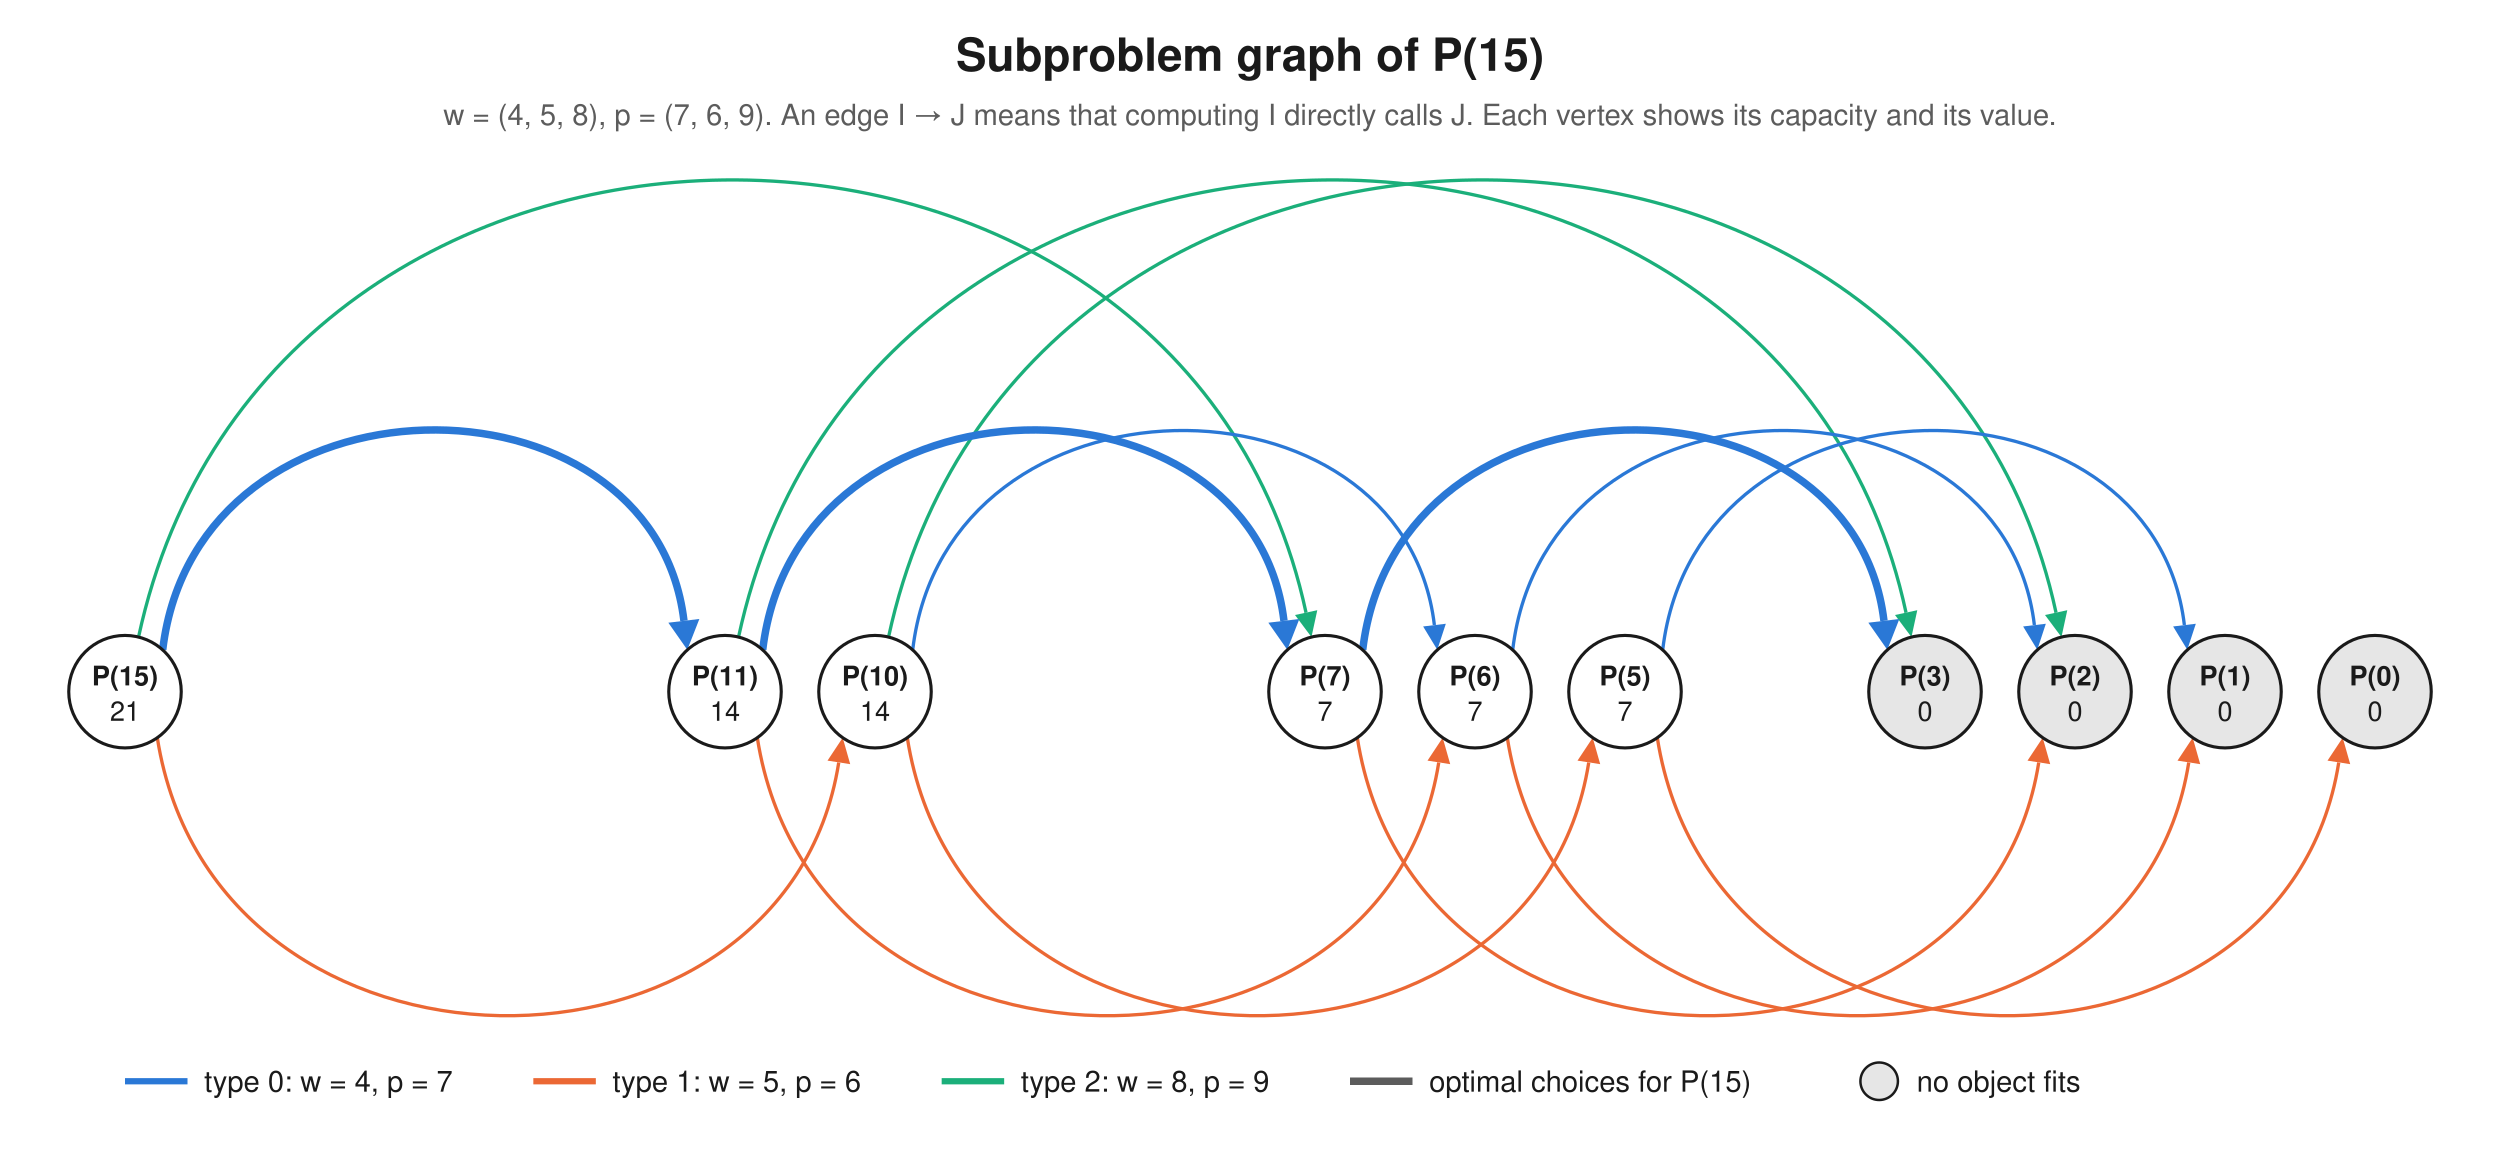
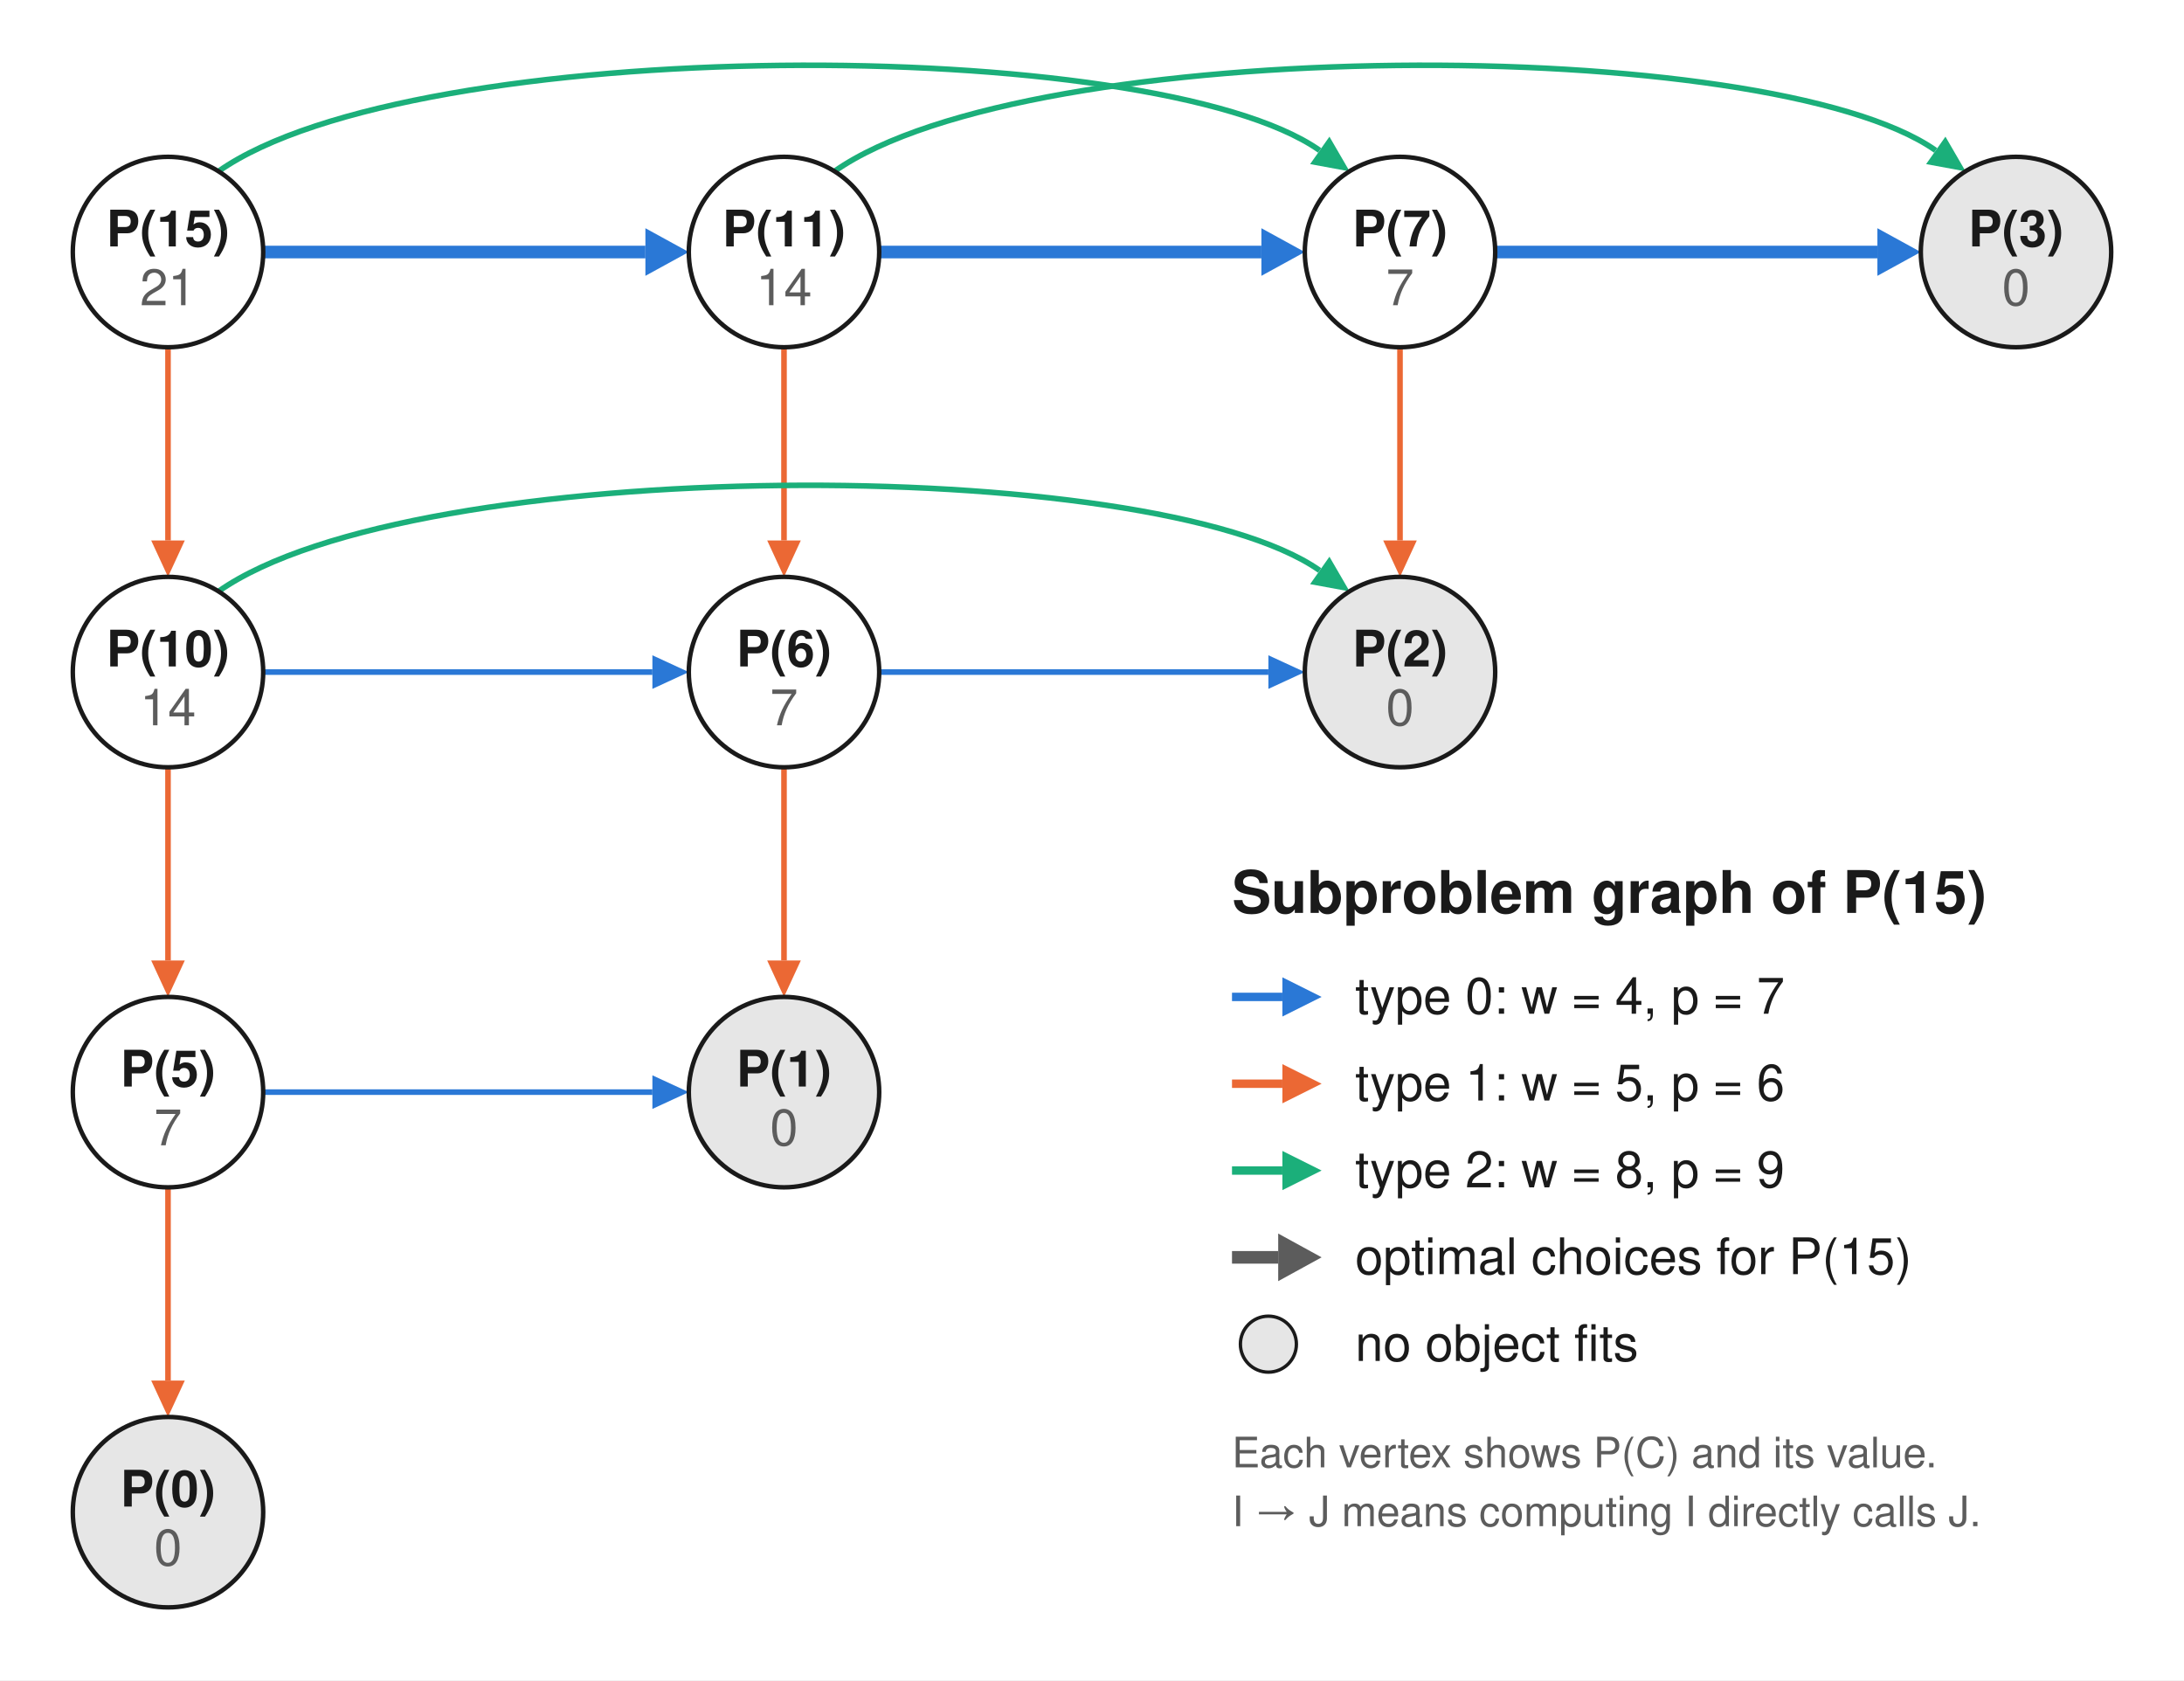
- <svg xmlns="http://www.w3.org/2000/svg" width="2400" height="1104" viewBox="0 0 1200 552">
-   <rect width="1200" height="552" fill="white" />
-   <text x="600.0" y="34.0" font-family="Helvetica, Arial, sans-serif" font-size="22" font-weight="bold" fill="#1a1a1a" text-anchor="middle">Subproblem graph of P(15)</text>
-   <text x="600.0" y="60.0" font-family="Helvetica, Arial, sans-serif" font-size="14" font-weight="normal" fill="#5c5c5c" text-anchor="middle">w = (4, 5, 8), p = (7, 6, 9). An edge I → J means that computing I directly calls J. Each vertex shows its capacity and its value.</text>
-   <path d="M 75.5 354.1 C 103.2 530.0 376.8 530.0 402.6 366.0" fill="none" stroke="#eb6834" stroke-width="1.6" />
-   <polygon points="404.5,354.1 408.1,366.8 397.2,365.1" fill="#eb6834" />
-   <path d="M 66.5 305.8 C 129.1 15.2 566.9 15.2 626.9 294.1" fill="none" stroke="#1baf7a" stroke-width="1.6" />
-   <polygon points="629.5,305.8 621.6,295.2 632.3,292.9" fill="#1baf7a" />
-   <path d="M 363.5 354.1 C 391.2 530.0 664.8 530.0 690.6 366.0" fill="none" stroke="#eb6834" stroke-width="1.6" />
-   <polygon points="692.5,354.1 696.1,366.8 685.2,365.1" fill="#eb6834" />
-   <path d="M 354.5 305.8 C 417.1 15.2 854.9 15.2 914.9 294.1" fill="none" stroke="#1baf7a" stroke-width="1.6" />
-   <polygon points="917.5,305.8 909.6,295.2 920.3,292.9" fill="#1baf7a" />
-   <path d="M 438.1 311.9 C 454.6 173.6 673.4 173.6 688.5 300.0" fill="none" stroke="#2a78d6" stroke-width="1.6" />
-   <polygon points="689.9,311.9 683.1,300.7 694.0,299.4" fill="#2a78d6" />
-   <path d="M 435.5 354.1 C 463.2 530.0 736.8 530.0 762.6 366.0" fill="none" stroke="#eb6834" stroke-width="1.6" />
-   <polygon points="764.5,354.1 768.1,366.8 757.2,365.1" fill="#eb6834" />
-   <path d="M 426.5 305.8 C 489.1 15.2 926.9 15.2 986.9 294.1" fill="none" stroke="#1baf7a" stroke-width="1.6" />
-   <polygon points="989.5,305.8 981.6,295.2 992.3,292.9" fill="#1baf7a" />
-   <path d="M 651.5 354.1 C 679.2 530.0 952.8 530.0 978.6 366.0" fill="none" stroke="#eb6834" stroke-width="1.6" />
-   <polygon points="980.5,354.1 984.1,366.8 973.2,365.1" fill="#eb6834" />
-   <path d="M 726.1 311.9 C 742.6 173.6 961.4 173.6 976.5 300.0" fill="none" stroke="#2a78d6" stroke-width="1.6" />
-   <polygon points="977.9,311.9 971.1,300.7 982.0,299.4" fill="#2a78d6" />
-   <path d="M 723.5 354.1 C 751.2 530.0 1024.8 530.0 1050.6 366.0" fill="none" stroke="#eb6834" stroke-width="1.6" />
-   <polygon points="1052.5,354.1 1056.1,366.8 1045.2,365.1" fill="#eb6834" />
-   <path d="M 798.1 311.9 C 814.6 173.6 1033.4 173.6 1048.5 300.0" fill="none" stroke="#2a78d6" stroke-width="1.6" />
-   <polygon points="1049.9,311.9 1043.1,300.7 1054.0,299.4" fill="#2a78d6" />
-   <path d="M 795.5 354.1 C 823.2 530.0 1096.8 530.0 1122.6 366.0" fill="none" stroke="#eb6834" stroke-width="1.6" />
-   <polygon points="1124.5,354.1 1128.1,366.8 1117.2,365.1" fill="#eb6834" />
-   <path d="M 78.1 311.9 C 94.6 173.6 313.4 173.6 328.3 298.0" fill="none" stroke="#2a78d6" stroke-width="3.6" />
-   <polygon points="329.9,311.9 320.8,298.9 335.7,297.1" fill="#2a78d6" />
-   <path d="M 366.1 311.9 C 382.6 173.6 601.4 173.6 616.3 298.0" fill="none" stroke="#2a78d6" stroke-width="3.6" />
-   <polygon points="617.9,311.9 608.8,298.9 623.7,297.1" fill="#2a78d6" />
-   <path d="M 654.1 311.9 C 670.6 173.6 889.4 173.6 904.3 298.0" fill="none" stroke="#2a78d6" stroke-width="3.6" />
-   <polygon points="905.9,311.9 896.8,298.9 911.7,297.1" fill="#2a78d6" />
-   <circle cx="60" cy="332" r="27" fill="white" stroke="#1a1a1a" stroke-width="1.5" />
-   <text x="60.0" y="329.0" font-family="Helvetica, Arial, sans-serif" font-size="13" font-weight="bold" fill="#1a1a1a" text-anchor="middle">P(15)</text>
-   <text x="60.0" y="346.0" font-family="Helvetica, Arial, sans-serif" font-size="13" font-weight="normal" fill="#1a1a1a" text-anchor="middle">21</text>
-   <circle cx="348" cy="332" r="27" fill="white" stroke="#1a1a1a" stroke-width="1.5" />
-   <text x="348.0" y="329.0" font-family="Helvetica, Arial, sans-serif" font-size="13" font-weight="bold" fill="#1a1a1a" text-anchor="middle">P(11)</text>
-   <text x="348.0" y="346.0" font-family="Helvetica, Arial, sans-serif" font-size="13" font-weight="normal" fill="#1a1a1a" text-anchor="middle">14</text>
-   <circle cx="420" cy="332" r="27" fill="white" stroke="#1a1a1a" stroke-width="1.5" />
-   <text x="420.0" y="329.0" font-family="Helvetica, Arial, sans-serif" font-size="13" font-weight="bold" fill="#1a1a1a" text-anchor="middle">P(10)</text>
-   <text x="420.0" y="346.0" font-family="Helvetica, Arial, sans-serif" font-size="13" font-weight="normal" fill="#1a1a1a" text-anchor="middle">14</text>
-   <circle cx="636" cy="332" r="27" fill="white" stroke="#1a1a1a" stroke-width="1.5" />
-   <text x="636.0" y="329.0" font-family="Helvetica, Arial, sans-serif" font-size="13" font-weight="bold" fill="#1a1a1a" text-anchor="middle">P(7)</text>
-   <text x="636.0" y="346.0" font-family="Helvetica, Arial, sans-serif" font-size="13" font-weight="normal" fill="#1a1a1a" text-anchor="middle">7</text>
-   <circle cx="708" cy="332" r="27" fill="white" stroke="#1a1a1a" stroke-width="1.5" />
-   <text x="708.0" y="329.0" font-family="Helvetica, Arial, sans-serif" font-size="13" font-weight="bold" fill="#1a1a1a" text-anchor="middle">P(6)</text>
-   <text x="708.0" y="346.0" font-family="Helvetica, Arial, sans-serif" font-size="13" font-weight="normal" fill="#1a1a1a" text-anchor="middle">7</text>
-   <circle cx="780" cy="332" r="27" fill="white" stroke="#1a1a1a" stroke-width="1.5" />
-   <text x="780.0" y="329.0" font-family="Helvetica, Arial, sans-serif" font-size="13" font-weight="bold" fill="#1a1a1a" text-anchor="middle">P(5)</text>
-   <text x="780.0" y="346.0" font-family="Helvetica, Arial, sans-serif" font-size="13" font-weight="normal" fill="#1a1a1a" text-anchor="middle">7</text>
-   <circle cx="924" cy="332" r="27" fill="#e6e6e6" stroke="#1a1a1a" stroke-width="1.5" />
-   <text x="924.0" y="329.0" font-family="Helvetica, Arial, sans-serif" font-size="13" font-weight="bold" fill="#1a1a1a" text-anchor="middle">P(3)</text>
-   <text x="924.0" y="346.0" font-family="Helvetica, Arial, sans-serif" font-size="13" font-weight="normal" fill="#1a1a1a" text-anchor="middle">0</text>
-   <circle cx="996" cy="332" r="27" fill="#e6e6e6" stroke="#1a1a1a" stroke-width="1.5" />
-   <text x="996.0" y="329.0" font-family="Helvetica, Arial, sans-serif" font-size="13" font-weight="bold" fill="#1a1a1a" text-anchor="middle">P(2)</text>
-   <text x="996.0" y="346.0" font-family="Helvetica, Arial, sans-serif" font-size="13" font-weight="normal" fill="#1a1a1a" text-anchor="middle">0</text>
-   <circle cx="1068" cy="332" r="27" fill="#e6e6e6" stroke="#1a1a1a" stroke-width="1.5" />
-   <text x="1068.0" y="329.0" font-family="Helvetica, Arial, sans-serif" font-size="13" font-weight="bold" fill="#1a1a1a" text-anchor="middle">P(1)</text>
-   <text x="1068.0" y="346.0" font-family="Helvetica, Arial, sans-serif" font-size="13" font-weight="normal" fill="#1a1a1a" text-anchor="middle">0</text>
-   <circle cx="1140" cy="332" r="27" fill="#e6e6e6" stroke="#1a1a1a" stroke-width="1.5" />
-   <text x="1140.0" y="329.0" font-family="Helvetica, Arial, sans-serif" font-size="13" font-weight="bold" fill="#1a1a1a" text-anchor="middle">P(0)</text>
-   <text x="1140.0" y="346.0" font-family="Helvetica, Arial, sans-serif" font-size="13" font-weight="normal" fill="#1a1a1a" text-anchor="middle">0</text>
-   <line x1="60" y1="519" x2="90" y2="519" stroke="#2a78d6" stroke-width="3" />
-   <text x="98.0" y="524.0" font-family="Helvetica, Arial, sans-serif" font-size="14" font-weight="normal" fill="#1a1a1a" text-anchor="start">type 0: w = 4, p = 7</text>
-   <line x1="256" y1="519" x2="286" y2="519" stroke="#eb6834" stroke-width="3" />
-   <text x="294.0" y="524.0" font-family="Helvetica, Arial, sans-serif" font-size="14" font-weight="normal" fill="#1a1a1a" text-anchor="start">type 1: w = 5, p = 6</text>
-   <line x1="452" y1="519" x2="482" y2="519" stroke="#1baf7a" stroke-width="3" />
-   <text x="490.0" y="524.0" font-family="Helvetica, Arial, sans-serif" font-size="14" font-weight="normal" fill="#1a1a1a" text-anchor="start">type 2: w = 8, p = 9</text>
-   <line x1="648" y1="519" x2="678" y2="519" stroke="#5c5c5c" stroke-width="3.6" />
-   <text x="686.0" y="524.0" font-family="Helvetica, Arial, sans-serif" font-size="14" font-weight="normal" fill="#1a1a1a" text-anchor="start">optimal choices for P(15)</text>
-   <circle cx="902" cy="519" r="9" fill="#e6e6e6" stroke="#1a1a1a" stroke-width="1.2" />
-   <text x="920.0" y="524.0" font-family="Helvetica, Arial, sans-serif" font-size="14" font-weight="normal" fill="#1a1a1a" text-anchor="start">no object fits</text>
+ <svg xmlns="http://www.w3.org/2000/svg" width="2340" height="1800" viewBox="0 0 780 600">
+   <rect width="780" height="600" fill="white" />
+   <line x1="60.0" y1="124.0" x2="60.0" y2="193.0" stroke="#eb6834" stroke-width="2" />
+   <polygon points="60.0,206.0 54.0,193.0 66.0,193.0" fill="#eb6834" />
+   <path d="M 78.0 61.2 C 148.0 12.0 412.0 12.0 471.3 53.7" fill="none" stroke="#1baf7a" stroke-width="2" />
+   <polygon points="482.0,61.2 467.9,58.6 474.8,48.8" fill="#1baf7a" />
+   <line x1="280.0" y1="124.0" x2="280.0" y2="193.0" stroke="#eb6834" stroke-width="2" />
+   <polygon points="280.0,206.0 274.0,193.0 286.0,193.0" fill="#eb6834" />
+   <path d="M 298.0 61.2 C 368.0 12.0 632.0 12.0 691.3 53.7" fill="none" stroke="#1baf7a" stroke-width="2" />
+   <polygon points="702.0,61.2 687.9,58.6 694.8,48.8" fill="#1baf7a" />
+   <line x1="94.0" y1="240.0" x2="233.0" y2="240.0" stroke="#2a78d6" stroke-width="2" />
+   <polygon points="246.0,240.0 233.0,246.0 233.0,234.0" fill="#2a78d6" />
+   <line x1="60.0" y1="274.0" x2="60.0" y2="343.0" stroke="#eb6834" stroke-width="2" />
+   <polygon points="60.0,356.0 54.0,343.0 66.0,343.0" fill="#eb6834" />
+   <path d="M 78.0 211.2 C 148.0 162.0 412.0 162.0 471.3 203.7" fill="none" stroke="#1baf7a" stroke-width="2" />
+   <polygon points="482.0,211.2 467.9,208.6 474.8,198.8" fill="#1baf7a" />
+   <line x1="500.0" y1="124.0" x2="500.0" y2="193.0" stroke="#eb6834" stroke-width="2" />
+   <polygon points="500.0,206.0 494.0,193.0 506.0,193.0" fill="#eb6834" />
+   <line x1="314.0" y1="240.0" x2="453.0" y2="240.0" stroke="#2a78d6" stroke-width="2" />
+   <polygon points="466.0,240.0 453.0,246.0 453.0,234.0" fill="#2a78d6" />
+   <line x1="280.0" y1="274.0" x2="280.0" y2="343.0" stroke="#eb6834" stroke-width="2" />
+   <polygon points="280.0,356.0 274.0,343.0 286.0,343.0" fill="#eb6834" />
+   <line x1="94.0" y1="390.0" x2="233.0" y2="390.0" stroke="#2a78d6" stroke-width="2" />
+   <polygon points="246.0,390.0 233.0,396.0 233.0,384.0" fill="#2a78d6" />
+   <line x1="60.0" y1="424.0" x2="60.0" y2="493.0" stroke="#eb6834" stroke-width="2" />
+   <polygon points="60.0,506.0 54.0,493.0 66.0,493.0" fill="#eb6834" />
+   <line x1="94.0" y1="90.0" x2="230.5" y2="90.0" stroke="#2a78d6" stroke-width="4.5" />
+   <polygon points="246.0,90.0 230.5,98.5 230.5,81.5" fill="#2a78d6" />
+   <line x1="314.0" y1="90.0" x2="450.5" y2="90.0" stroke="#2a78d6" stroke-width="4.5" />
+   <polygon points="466.0,90.0 450.5,98.5 450.5,81.5" fill="#2a78d6" />
+   <line x1="534.0" y1="90.0" x2="670.5" y2="90.0" stroke="#2a78d6" stroke-width="4.5" />
+   <polygon points="686.0,90.0 670.5,98.5 670.5,81.5" fill="#2a78d6" />
+   <circle cx="60" cy="90" r="34" fill="white" stroke="#1a1a1a" stroke-width="1.6" />
+   <text x="60.0" y="88.0" font-family="Helvetica-Bold, Helvetica, Arial, sans-serif" font-size="18" font-weight="bold" fill="#1a1a1a" text-anchor="middle">P(15)</text>
+   <text x="60.0" y="109.0" font-family="Helvetica, Arial, sans-serif" font-size="18" font-weight="normal" fill="#5c5c5c" text-anchor="middle">21</text>
+   <circle cx="280" cy="90" r="34" fill="white" stroke="#1a1a1a" stroke-width="1.6" />
+   <text x="280.0" y="88.0" font-family="Helvetica-Bold, Helvetica, Arial, sans-serif" font-size="18" font-weight="bold" fill="#1a1a1a" text-anchor="middle">P(11)</text>
+   <text x="280.0" y="109.0" font-family="Helvetica, Arial, sans-serif" font-size="18" font-weight="normal" fill="#5c5c5c" text-anchor="middle">14</text>
+   <circle cx="60" cy="240" r="34" fill="white" stroke="#1a1a1a" stroke-width="1.6" />
+   <text x="60.0" y="238.0" font-family="Helvetica-Bold, Helvetica, Arial, sans-serif" font-size="18" font-weight="bold" fill="#1a1a1a" text-anchor="middle">P(10)</text>
+   <text x="60.0" y="259.0" font-family="Helvetica, Arial, sans-serif" font-size="18" font-weight="normal" fill="#5c5c5c" text-anchor="middle">14</text>
+   <circle cx="500" cy="90" r="34" fill="white" stroke="#1a1a1a" stroke-width="1.6" />
+   <text x="500.0" y="88.0" font-family="Helvetica-Bold, Helvetica, Arial, sans-serif" font-size="18" font-weight="bold" fill="#1a1a1a" text-anchor="middle">P(7)</text>
+   <text x="500.0" y="109.0" font-family="Helvetica, Arial, sans-serif" font-size="18" font-weight="normal" fill="#5c5c5c" text-anchor="middle">7</text>
+   <circle cx="280" cy="240" r="34" fill="white" stroke="#1a1a1a" stroke-width="1.6" />
+   <text x="280.0" y="238.0" font-family="Helvetica-Bold, Helvetica, Arial, sans-serif" font-size="18" font-weight="bold" fill="#1a1a1a" text-anchor="middle">P(6)</text>
+   <text x="280.0" y="259.0" font-family="Helvetica, Arial, sans-serif" font-size="18" font-weight="normal" fill="#5c5c5c" text-anchor="middle">7</text>
+   <circle cx="60" cy="390" r="34" fill="white" stroke="#1a1a1a" stroke-width="1.6" />
+   <text x="60.0" y="388.0" font-family="Helvetica-Bold, Helvetica, Arial, sans-serif" font-size="18" font-weight="bold" fill="#1a1a1a" text-anchor="middle">P(5)</text>
+   <text x="60.0" y="409.0" font-family="Helvetica, Arial, sans-serif" font-size="18" font-weight="normal" fill="#5c5c5c" text-anchor="middle">7</text>
+   <circle cx="720" cy="90" r="34" fill="#e6e6e6" stroke="#1a1a1a" stroke-width="1.6" />
+   <text x="720.0" y="88.0" font-family="Helvetica-Bold, Helvetica, Arial, sans-serif" font-size="18" font-weight="bold" fill="#1a1a1a" text-anchor="middle">P(3)</text>
+   <text x="720.0" y="109.0" font-family="Helvetica, Arial, sans-serif" font-size="18" font-weight="normal" fill="#5c5c5c" text-anchor="middle">0</text>
+   <circle cx="500" cy="240" r="34" fill="#e6e6e6" stroke="#1a1a1a" stroke-width="1.6" />
+   <text x="500.0" y="238.0" font-family="Helvetica-Bold, Helvetica, Arial, sans-serif" font-size="18" font-weight="bold" fill="#1a1a1a" text-anchor="middle">P(2)</text>
+   <text x="500.0" y="259.0" font-family="Helvetica, Arial, sans-serif" font-size="18" font-weight="normal" fill="#5c5c5c" text-anchor="middle">0</text>
+   <circle cx="280" cy="390" r="34" fill="#e6e6e6" stroke="#1a1a1a" stroke-width="1.6" />
+   <text x="280.0" y="388.0" font-family="Helvetica-Bold, Helvetica, Arial, sans-serif" font-size="18" font-weight="bold" fill="#1a1a1a" text-anchor="middle">P(1)</text>
+   <text x="280.0" y="409.0" font-family="Helvetica, Arial, sans-serif" font-size="18" font-weight="normal" fill="#5c5c5c" text-anchor="middle">0</text>
+   <circle cx="60" cy="540" r="34" fill="#e6e6e6" stroke="#1a1a1a" stroke-width="1.6" />
+   <text x="60.0" y="538.0" font-family="Helvetica-Bold, Helvetica, Arial, sans-serif" font-size="18" font-weight="bold" fill="#1a1a1a" text-anchor="middle">P(0)</text>
+   <text x="60.0" y="559.0" font-family="Helvetica, Arial, sans-serif" font-size="18" font-weight="normal" fill="#5c5c5c" text-anchor="middle">0</text>
+   <text x="440.0" y="326.0" font-family="Helvetica-Bold, Helvetica, Arial, sans-serif" font-size="21" font-weight="bold" fill="#1a1a1a" text-anchor="start">Subproblem graph of P(15)</text>
+   <line x1="440.0" y1="356.0" x2="458.0" y2="356.0" stroke="#2a78d6" stroke-width="3" />
+   <polygon points="472.0,356.0 458.0,363.0 458.0,349.0" fill="#2a78d6" />
+   <text x="484.0" y="362.0" font-family="Helvetica, Arial, sans-serif" font-size="18" font-weight="normal" fill="#1a1a1a" text-anchor="start">type 0: w = 4, p = 7</text>
+   <line x1="440.0" y1="387.0" x2="458.0" y2="387.0" stroke="#eb6834" stroke-width="3" />
+   <polygon points="472.0,387.0 458.0,394.0 458.0,380.0" fill="#eb6834" />
+   <text x="484.0" y="393.0" font-family="Helvetica, Arial, sans-serif" font-size="18" font-weight="normal" fill="#1a1a1a" text-anchor="start">type 1: w = 5, p = 6</text>
+   <line x1="440.0" y1="418.0" x2="458.0" y2="418.0" stroke="#1baf7a" stroke-width="3" />
+   <polygon points="472.0,418.0 458.0,425.0 458.0,411.0" fill="#1baf7a" />
+   <text x="484.0" y="424.0" font-family="Helvetica, Arial, sans-serif" font-size="18" font-weight="normal" fill="#1a1a1a" text-anchor="start">type 2: w = 8, p = 9</text>
+   <line x1="440.0" y1="449.0" x2="456.5" y2="449.0" stroke="#5c5c5c" stroke-width="4.5" />
+   <polygon points="472.0,449.0 456.5,457.5 456.5,440.5" fill="#5c5c5c" />
+   <text x="484.0" y="455.0" font-family="Helvetica, Arial, sans-serif" font-size="18" font-weight="normal" fill="#1a1a1a" text-anchor="start">optimal choices for P(15)</text>
+   <circle cx="453" cy="480" r="10" fill="#e6e6e6" stroke="#1a1a1a" stroke-width="1.2" />
+   <text x="484.0" y="486.0" font-family="Helvetica, Arial, sans-serif" font-size="18" font-weight="normal" fill="#1a1a1a" text-anchor="start">no object fits</text>
+   <text x="440.0" y="524.0" font-family="Helvetica, Arial, sans-serif" font-size="15" font-weight="normal" fill="#5c5c5c" text-anchor="start">Each vertex shows P(C) and its value.</text>
+   <text x="440.0" y="545.0" font-family="Helvetica, Arial, sans-serif" font-size="15" font-weight="normal" fill="#5c5c5c" text-anchor="start">I → J means computing I directly calls J.</text>
</svg>
